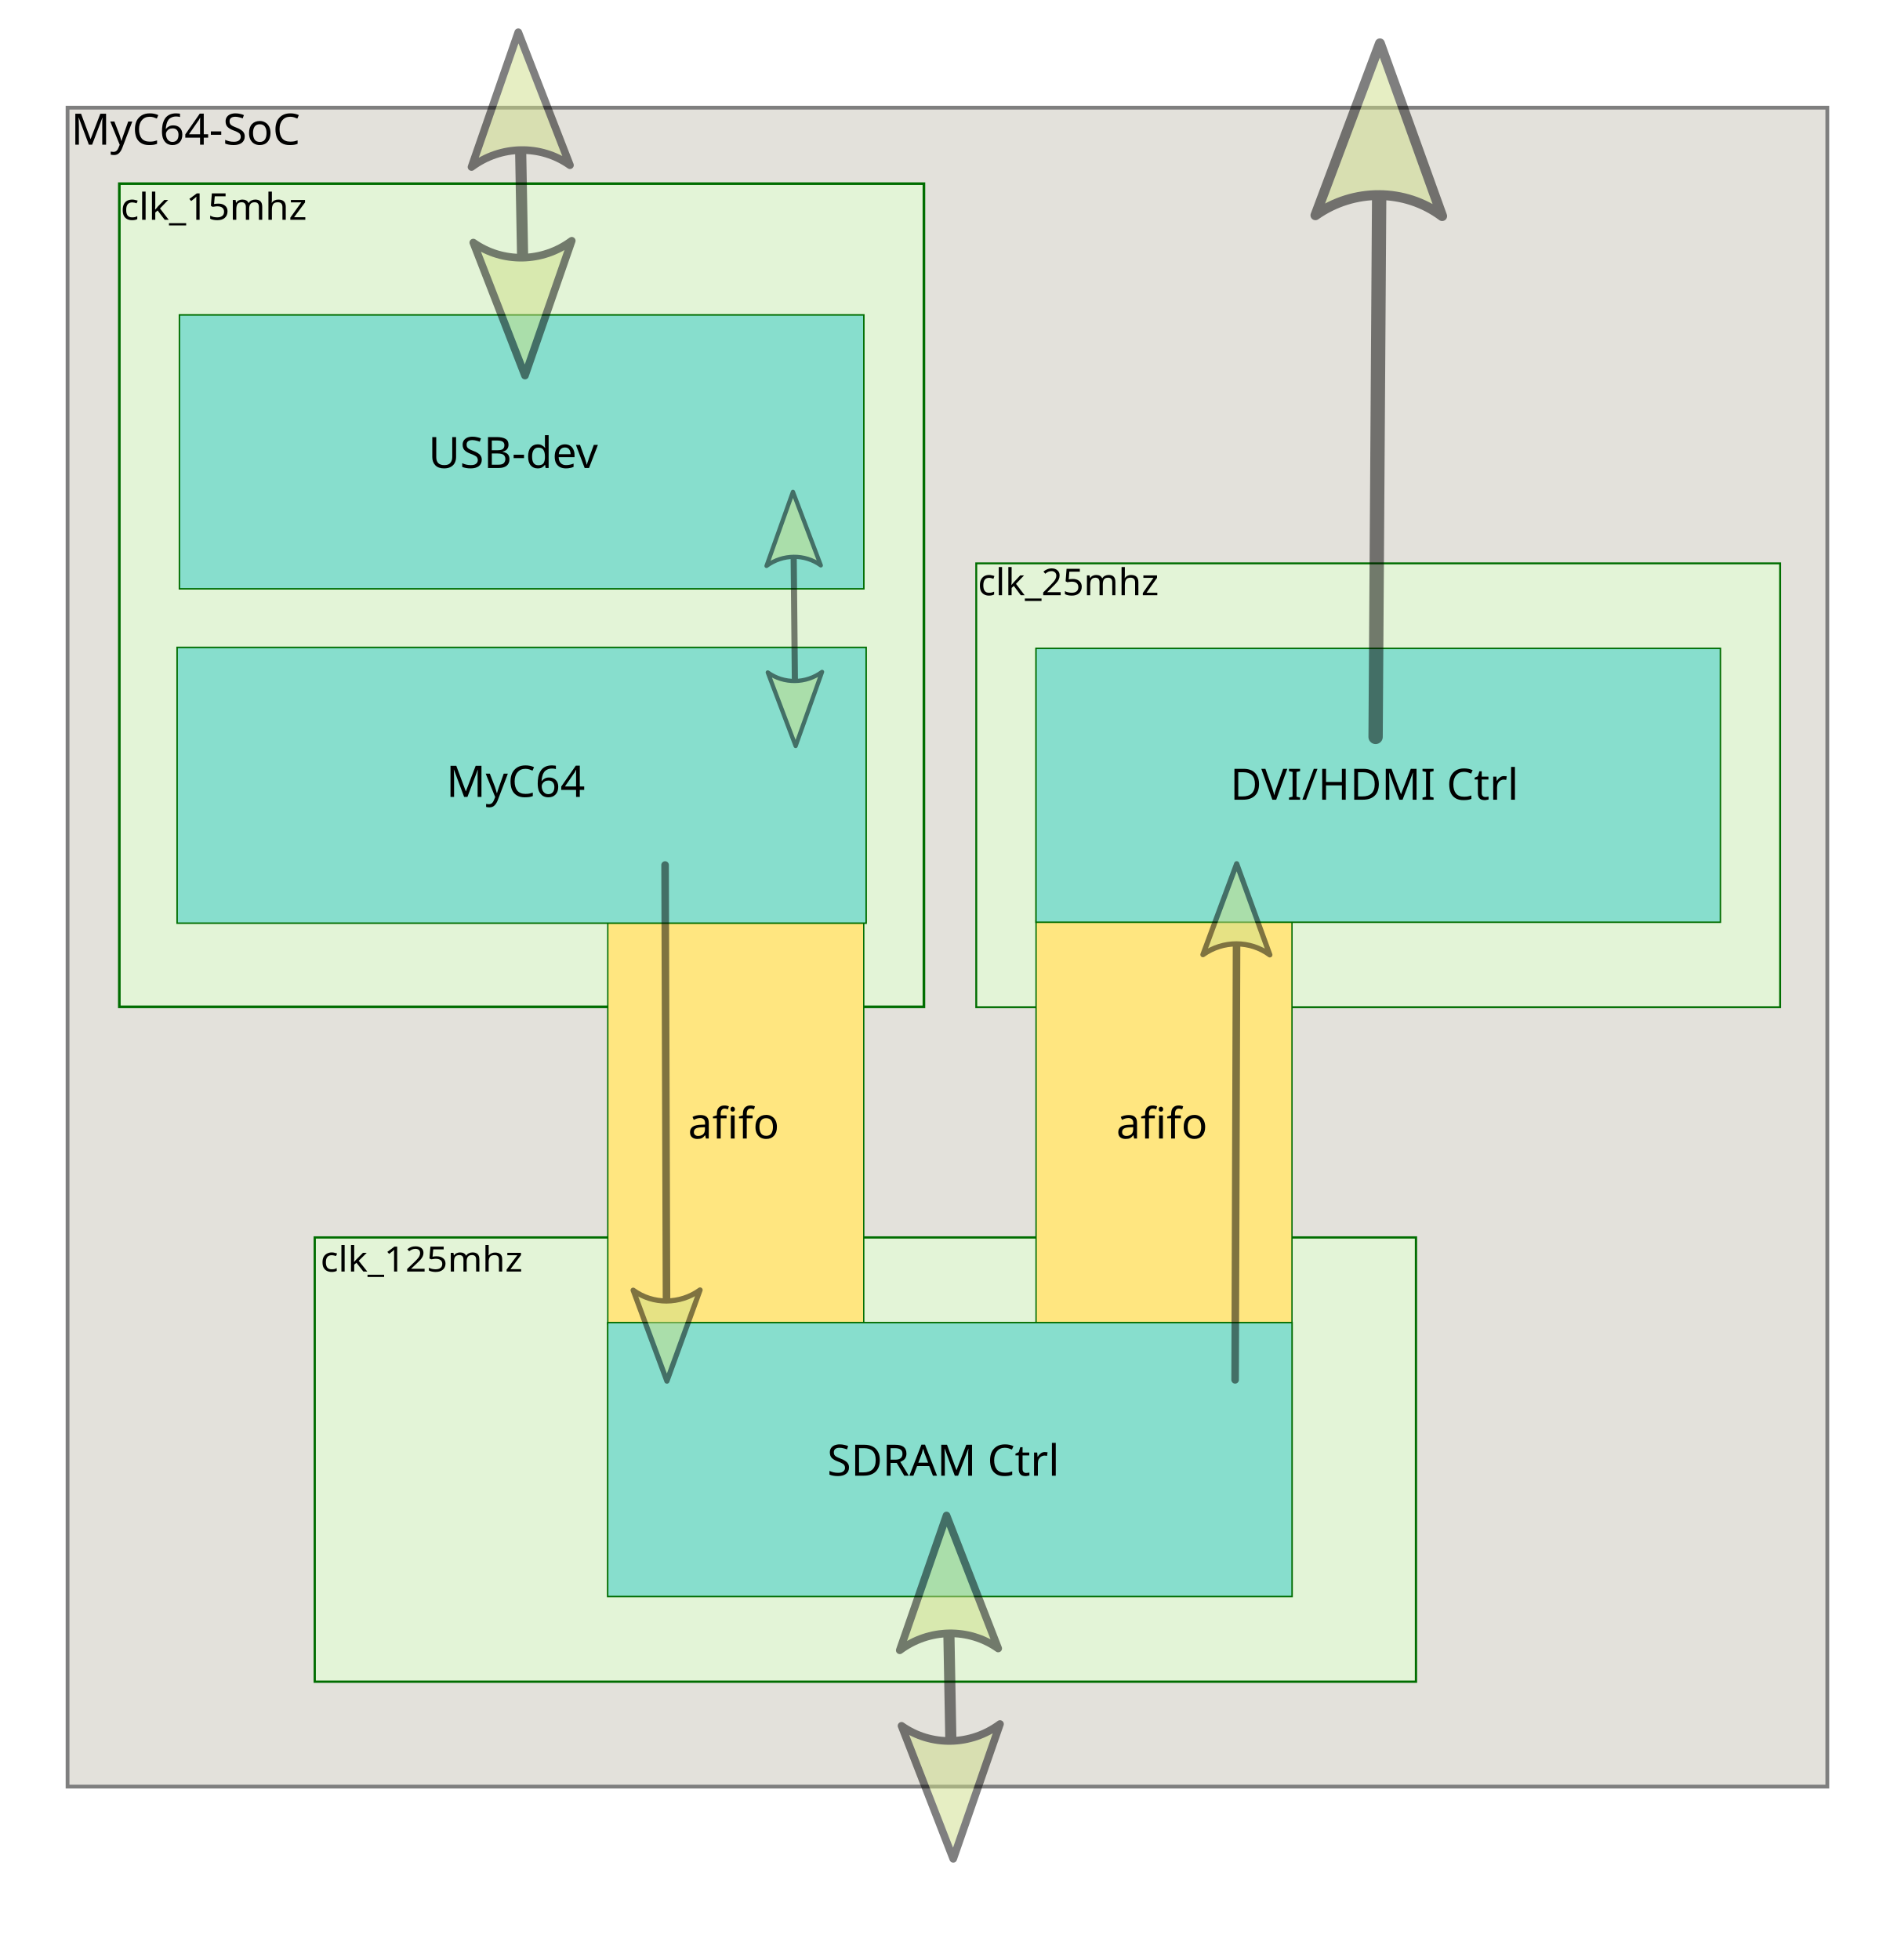
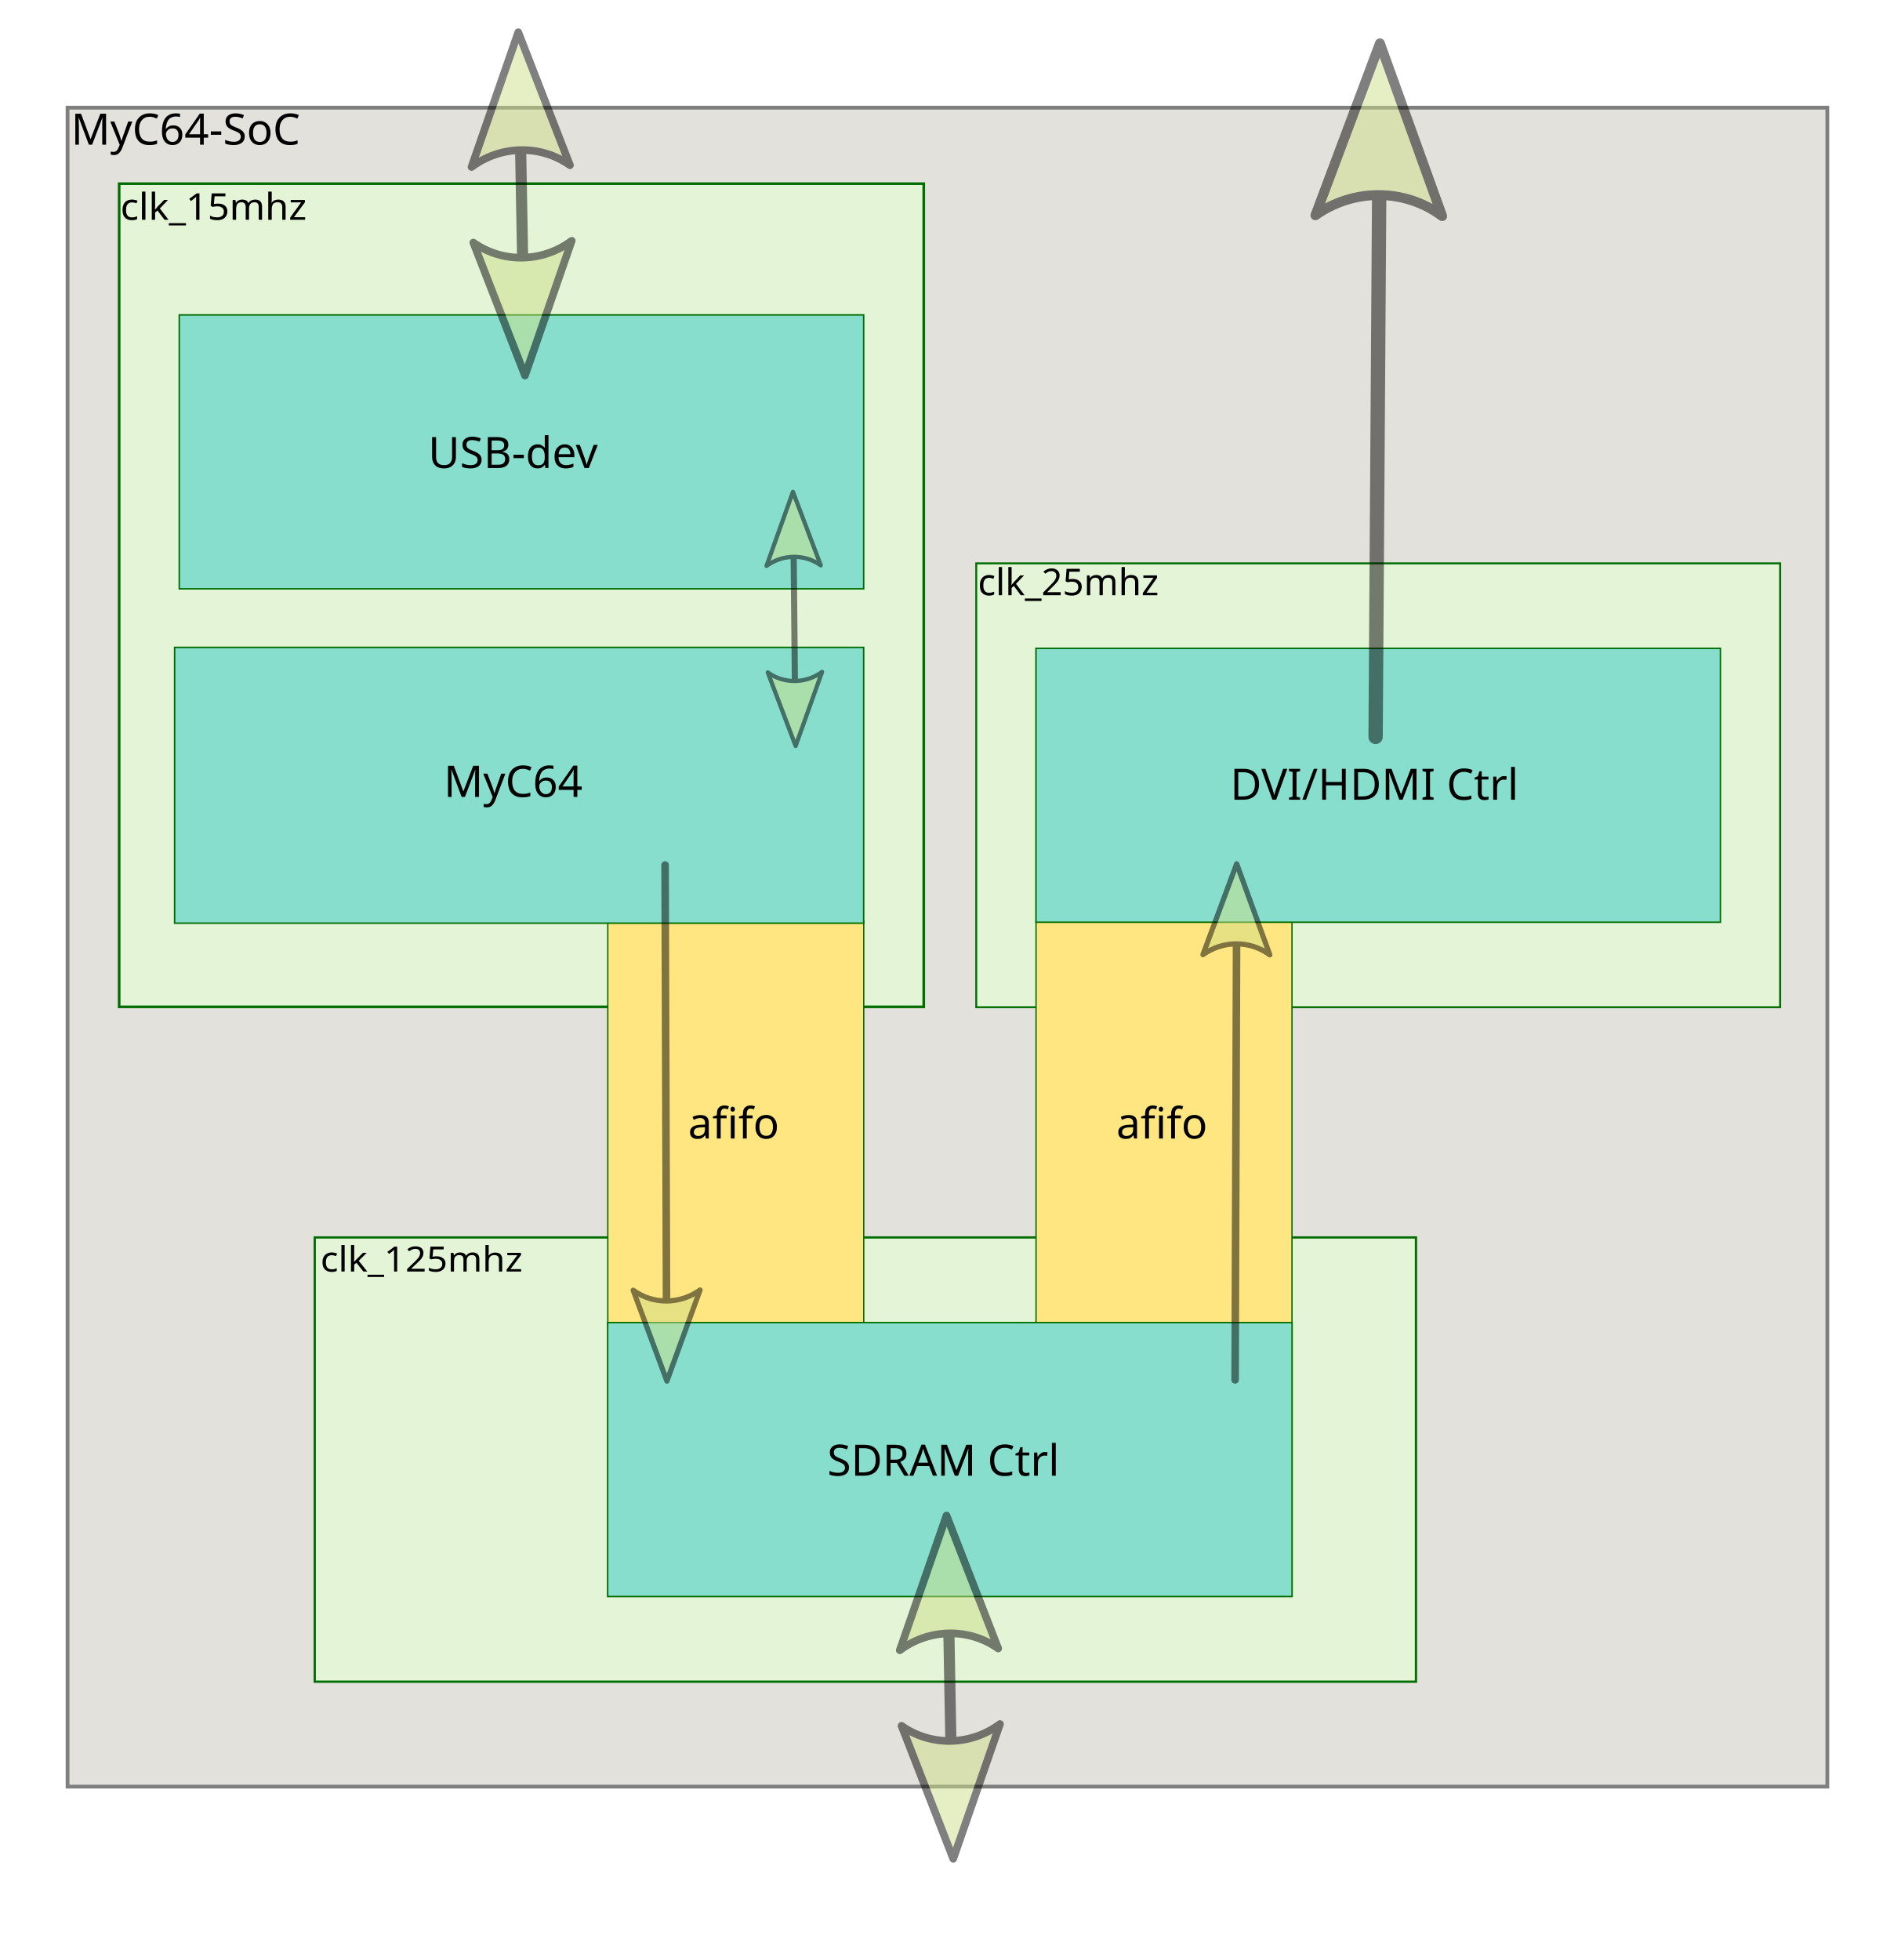
<svg xmlns="http://www.w3.org/2000/svg" xmlns:ns1="http://www.openswatchbook.org/uri/2009/osb" width="216mm" height="224mm" viewBox="0 0 216 224" version="1.1" id="svg823">
  <defs id="defs817">
    <marker orient="auto" refY="0.0" refX="0.0" id="Arrow2Lstart" style="overflow:visible">
      <path id="path1784" style="fill-rule:evenodd;stroke-width:0.625;stroke-linejoin:round;stroke:#000000;stroke-opacity:1;fill:#cdde87;fill-opacity:1" d="M 8.719,4.034 L -2.207,0.016 L 8.719,-4.002 C 6.973,-1.63 6.983,1.616 8.719,4.034 z " transform="scale(1.1) translate(1,0)" />
    </marker>
    <marker orient="auto" refY="0.0" refX="0.0" id="Arrow1Lstart" style="overflow:visible">
      <path id="path1766" d="M 0.0,0.0 L 5.0,-5.0 L -12.5,0.0 L 5.0,5.0 L 0.0,0.0 z " style="fill-rule:evenodd;stroke:#000000;stroke-width:1pt;stroke-opacity:1;fill:#cdde87;fill-opacity:1" transform="scale(0.8) translate(12.5,0)" />
    </marker>
    <linearGradient id="linearGradient2040" ns1:paint="solid">
      <stop style="stop-color:#000000;stop-opacity:1;" offset="0" id="stop2038" />
    </linearGradient>
    <marker orient="auto" refY="0.0" refX="0.0" id="Arrow2Lend" style="overflow:visible;">
      <path id="path1787" style="fill-rule:evenodd;stroke-width:0.625;stroke-linejoin:round;stroke:#000000;stroke-opacity:1;fill:#cdde87;fill-opacity:1" d="M 8.719,4.034 L -2.207,0.016 L 8.719,-4.002 C 6.973,-1.63 6.983,1.616 8.719,4.034 z " transform="scale(1.1) rotate(180) translate(1,0)" />
    </marker>
    <marker orient="auto" refY="0" refX="0" id="Arrow2Lend-8" style="overflow:visible">
      <path id="path1787-7" style="fill:#cdde87;fill-opacity:1;fill-rule:evenodd;stroke:#000000;stroke-width:0.625;stroke-linejoin:round;stroke-opacity:1" d="M 8.719,4.034 -2.207,0.016 8.719,-4.002 c -1.745,2.372 -1.735,5.617 -6e-7,8.035 z" transform="matrix(-1.1,0,0,-1.1,-1.1,0)" />
    </marker>
    <marker orient="auto" refY="0" refX="0" id="Arrow2Lend-8-2" style="overflow:visible">
      <path id="path1787-7-0" style="fill:#cdde87;fill-opacity:1;fill-rule:evenodd;stroke:#000000;stroke-width:0.625;stroke-linejoin:round;stroke-opacity:1" d="M 8.719,4.034 -2.207,0.016 8.719,-4.002 c -1.745,2.372 -1.735,5.617 -6e-7,8.035 z" transform="matrix(-1.1,0,0,-1.1,-1.1,0)" />
    </marker>
    <marker orient="auto" refY="0" refX="0" id="Arrow2Lstart-3" style="overflow:visible">
      <path id="path1784-7" style="fill:#cdde87;fill-opacity:1;fill-rule:evenodd;stroke:#000000;stroke-width:0.625;stroke-linejoin:round;stroke-opacity:1" d="M 8.719,4.034 -2.207,0.016 8.719,-4.002 c -1.745,2.372 -1.735,5.617 -6e-7,8.035 z" transform="matrix(1.1,0,0,1.1,1.1,0)" />
    </marker>
    <marker orient="auto" refY="0" refX="0" id="Arrow2Lend-8-2-5" style="overflow:visible">
      <path id="path1787-7-0-9" style="fill:#cdde87;fill-opacity:1;fill-rule:evenodd;stroke:#000000;stroke-width:0.625;stroke-linejoin:round;stroke-opacity:1" d="M 8.719,4.034 -2.207,0.016 8.719,-4.002 c -1.745,2.372 -1.735,5.617 -6e-7,8.035 z" transform="matrix(-1.1,0,0,-1.1,-1.1,0)" />
    </marker>
    <marker orient="auto" refY="0" refX="0" id="Arrow2Lstart-3-2" style="overflow:visible">
      <path id="path1784-7-8" style="fill:#cdde87;fill-opacity:1;fill-rule:evenodd;stroke:#000000;stroke-width:0.625;stroke-linejoin:round;stroke-opacity:1" d="M 8.719,4.034 -2.207,0.016 8.719,-4.002 c -1.745,2.372 -1.735,5.617 -6e-7,8.035 z" transform="matrix(1.1,0,0,1.1,1.1,0)" />
    </marker>
    <marker orient="auto" refY="0" refX="0" id="Arrow2Lend-8-2-5-9" style="overflow:visible">
      <path id="path1787-7-0-9-7" style="fill:#cdde87;fill-opacity:1;fill-rule:evenodd;stroke:#000000;stroke-width:0.625;stroke-linejoin:round;stroke-opacity:1" d="M 8.719,4.034 -2.207,0.016 8.719,-4.002 c -1.745,2.372 -1.735,5.617 -6e-7,8.035 z" transform="matrix(-1.1,0,0,-1.1,-1.1,0)" />
    </marker>
    <marker orient="auto" refY="0" refX="0" id="Arrow2Lstart-3-2-6" style="overflow:visible">
      <path id="path1784-7-8-1" style="fill:#cdde87;fill-opacity:1;fill-rule:evenodd;stroke:#000000;stroke-width:0.625;stroke-linejoin:round;stroke-opacity:1" d="M 8.719,4.034 -2.207,0.016 8.719,-4.002 c -1.745,2.372 -1.735,5.617 -6e-7,8.035 z" transform="matrix(1.1,0,0,1.1,1.1,0)" />
    </marker>
    <marker orient="auto" refY="0" refX="0" id="Arrow2Lend-8-2-5-9-2" style="overflow:visible">
      <path id="path1787-7-0-9-7-9" style="fill:#cdde87;fill-opacity:1;fill-rule:evenodd;stroke:#000000;stroke-width:0.625;stroke-linejoin:round;stroke-opacity:1" d="M 8.719,4.034 -2.207,0.016 8.719,-4.002 c -1.745,2.372 -1.735,5.617 -6e-7,8.035 z" transform="matrix(-1.1,0,0,-1.1,-1.1,0)" />
    </marker>
  </defs>
  <g id="layer4">
    <g id="g3642">
      <rect y="12.522" x="7.938" height="191.445" width="200.705" id="rect3633" style="opacity:0.5;fill:#c8c4b7;fill-opacity:1;stroke:#000000;stroke-width:0.865;stroke-linecap:round;stroke-linejoin:miter;stroke-miterlimit:4;stroke-dasharray:none;stroke-opacity:1;paint-order:stroke fill markers" />
      <text id="text3637" y="16.529" x="8.126" style="font-style:normal;font-weight:normal;font-size:4.939px;line-height:1.25;font-family:sans-serif;letter-spacing:0px;word-spacing:0px;fill:#000000;fill-opacity:1;stroke:none;stroke-width:0.265" xml:space="preserve">
        <tspan style="stroke-width:0.265" y="16.529" x="8.126" id="tspan3635">MyC64-SoC</tspan>
      </text>
    </g>
  </g>
  <g id="layer1" transform="translate(0,-73)">
    <g id="g3603" transform="translate(-167.2545,77.06426)">
      <rect y="137.488" x="203.357" height="50.511" width="125.613" id="rect1368" style="fill:#e3f4d7;fill-opacity:1;stroke:#006d00;stroke-width:0.517;stroke-linecap:round;stroke-linejoin:miter;stroke-miterlimit:4;stroke-dasharray:none;stroke-opacity:1;paint-order:stroke markers fill" />
      <text transform="scale(1.029715,0.9711427)" id="text1372" y="145.453" x="198.009" style="font-style:normal;font-weight:normal;font-size:4.112px;line-height:1.25;font-family:sans-serif;letter-spacing:0px;word-spacing:0px;fill:#000000;fill-opacity:1;stroke:none;stroke-width:0.257" xml:space="preserve">
        <tspan style="font-size:4.112px;stroke-width:0.257" y="145.453" x="198.009" id="tspan1370">clk_125mhz</tspan>
      </text>
    </g>
    <g id="g1678" transform="translate(1.326714,-2.508058)">
      <rect y="140.004" x="110.368" height="50.503" width="91.662" id="rect1368-3" style="fill:#e3f4d7;fill-opacity:1;stroke:#006d00;stroke-width:0.441;stroke-linecap:round;stroke-linejoin:miter;stroke-miterlimit:4;stroke-dasharray:none;stroke-opacity:1;paint-order:stroke markers fill" />
      <text id="text1372-5" y="143.529" x="110.442" style="font-style:normal;font-weight:normal;font-size:4.233px;line-height:1.25;font-family:sans-serif;letter-spacing:0px;word-spacing:0px;fill:#000000;fill-opacity:1;stroke:none;stroke-width:0.265" xml:space="preserve">
        <tspan id="tspan1501" style="font-size:4.233px;stroke-width:0.265" y="143.529" x="110.442">clk_25mhz</tspan>
      </text>
    </g>
-     <g id="g1760" transform="translate(0.5594088,-0.793277)">
+     <g id="g1760" transform="translate(0.5398974,-0.793277)">
      <rect y="94.934" x="13.231" height="93.778" width="91.662" id="rect1368-2" style="fill:#e3f4d7;fill-opacity:1;stroke:#006d00;stroke-width:0.601;stroke-linecap:round;stroke-linejoin:miter;stroke-miterlimit:4;stroke-dasharray:none;stroke-opacity:1;paint-order:stroke markers fill" />
      <text transform="scale(1.014357,0.9858466)" id="text1372-9" y="100.332" x="13.043" style="font-style:normal;font-weight:normal;font-size:4.294px;line-height:1.25;font-family:sans-serif;letter-spacing:0px;word-spacing:0px;fill:#000000;fill-opacity:1;stroke:none;stroke-width:0.268" xml:space="preserve">
        <tspan id="tspan1515" style="font-size:4.294px;stroke-width:0.268" y="100.332" x="13.043">clk_15mhz</tspan>
      </text>
    </g>
  </g>
  <g id="layer3" transform="translate(0,-73)">
    <g id="g1391" transform="translate(-36.66369,67.27976)">
      <rect y="111.036" x="106.211" height="45.924" width="29.104" id="rect1374" style="fill:#ffe680;fill-opacity:1;stroke:#006d00;stroke-width:0.3;stroke-linecap:round;stroke-linejoin:miter;stroke-miterlimit:4;stroke-dasharray:none;stroke-opacity:1;paint-order:stroke markers fill" />
      <text id="text1378" y="135.839" x="115.301" style="font-style:normal;font-weight:normal;font-size:4.939px;line-height:1.25;font-family:sans-serif;letter-spacing:0px;word-spacing:0px;fill:#000000;fill-opacity:1;stroke:none;stroke-width:0.265" xml:space="preserve">
        <tspan style="stroke-width:0.265" y="135.839" x="115.301" id="tspan1376">afifo</tspan>
      </text>
    </g>
    <g id="g1391-3" transform="translate(12.28423,67.27976)">
      <rect y="111.036" x="106.211" height="45.924" width="29.104" id="rect1374-6" style="fill:#ffe680;fill-opacity:1;stroke:#006d00;stroke-width:0.3;stroke-linecap:round;stroke-linejoin:miter;stroke-miterlimit:4;stroke-dasharray:none;stroke-opacity:1;paint-order:stroke markers fill" />
      <text id="text1378-7" y="135.839" x="115.301" style="font-style:normal;font-weight:normal;font-size:4.939px;line-height:1.25;font-family:sans-serif;letter-spacing:0px;word-spacing:0px;fill:#000000;fill-opacity:1;stroke:none;stroke-width:0.265" xml:space="preserve">
        <tspan style="stroke-width:0.265" y="135.839" x="115.301" id="tspan1376-5">afifo</tspan>
      </text>
    </g>
    <g id="g1597">
      <rect y="224.24" x="69.54" height="31.136" width="78.06" id="rect1417" style="fill:#87decd;fill-opacity:1;stroke:#006d00;stroke-width:0.339;stroke-linecap:round;stroke-linejoin:miter;stroke-miterlimit:4;stroke-dasharray:none;stroke-opacity:1;paint-order:stroke markers fill" />
      <text id="text1421" y="241.649" x="94.555" style="font-style:normal;font-weight:normal;font-size:4.939px;line-height:1.25;font-family:sans-serif;letter-spacing:0px;word-spacing:0px;fill:#000000;fill-opacity:1;stroke:none;stroke-width:0.265" xml:space="preserve">
        <tspan style="stroke-width:0.265" y="241.649" x="94.555" id="tspan1419">SDRAM Ctrl</tspan>
      </text>
    </g>
    <g id="g1662" transform="translate(47.3453,125.795)">
      <rect y="21.384" x="71.15" height="31.136" width="78.06" id="rect1417-7" style="fill:#87decd;fill-opacity:1;stroke:#006d00;stroke-width:0.339;stroke-linecap:round;stroke-linejoin:miter;stroke-miterlimit:4;stroke-dasharray:none;stroke-opacity:1;paint-order:stroke markers fill" />
      <text id="text1421-0" y="38.599" x="93.265" style="font-style:normal;font-weight:normal;font-size:4.939px;line-height:1.25;font-family:sans-serif;letter-spacing:0px;word-spacing:0px;fill:#000000;fill-opacity:1;stroke:none;stroke-width:0.265" xml:space="preserve">
        <tspan style="stroke-width:0.265" y="38.599" x="93.265" id="tspan1419-9">DVI/HDMI Ctrl</tspan>
      </text>
    </g>
-     <g id="g1739" transform="translate(-90.24559,93.17113)">
+     <g id="g1739" transform="translate(-90.2651,93.17113)">
      <rect y="15.904" x="110.838" height="31.136" width="78.06" id="rect1417-7-6" style="fill:#87decd;fill-opacity:1;stroke:#006d00;stroke-width:0.339;stroke-linecap:round;stroke-linejoin:miter;stroke-miterlimit:4;stroke-dasharray:none;stroke-opacity:1;paint-order:stroke markers fill" />
      <text id="text1421-0-0" y="33.313" x="139.218" style="font-style:normal;font-weight:normal;font-size:4.939px;line-height:1.25;font-family:sans-serif;letter-spacing:0px;word-spacing:0px;fill:#000000;fill-opacity:1;stroke:none;stroke-width:0.265" xml:space="preserve">
        <tspan style="stroke-width:0.265" y="33.313" x="139.218" id="tspan1419-9-6">USB-dev</tspan>
      </text>
    </g>
-     <g id="g1744" transform="matrix(1.00675,0,0,1.00675,-118.8454,70.74967)">
+     <g id="g1744" transform="matrix(1.00675,0,0,1.00675,-119.1295,70.74967)">
      <rect y="75.813" x="138.241" height="31.136" width="78.06" id="rect1417-7-6-2" style="fill:#87decd;fill-opacity:1;stroke:#006d00;stroke-width:0.339;stroke-linecap:round;stroke-linejoin:miter;stroke-miterlimit:4;stroke-dasharray:none;stroke-opacity:1;paint-order:stroke markers fill" />
      <text id="text1421-0-0-6" y="92.7" x="168.709" style="font-style:normal;font-weight:normal;font-size:4.939px;line-height:1.25;font-family:sans-serif;letter-spacing:0px;word-spacing:0px;fill:#000000;fill-opacity:1;stroke:none;stroke-width:0.265" xml:space="preserve">
        <tspan style="stroke-width:0.265" y="92.7" x="168.709" id="tspan1419-9-6-1">MyC64</tspan>
      </text>
    </g>
    <path style="opacity:0.5;fill:#cdde87;stroke:#000000;stroke-width:0.865;stroke-linecap:round;stroke-linejoin:miter;stroke-miterlimit:4;stroke-dasharray:none;stroke-opacity:1;marker-end:url(#Arrow2Lend);paint-order:stroke fill markers" d="m 141.174,230.696 0.189,-57.83" id="path1764" />
    <path style="opacity:0.5;fill:#cdde87;stroke:#000000;stroke-width:0.865;stroke-linecap:round;stroke-linejoin:miter;stroke-miterlimit:4;stroke-dasharray:none;stroke-opacity:1;marker-end:url(#Arrow2Lend-8);paint-order:stroke fill markers" d="m 76.019,171.859 0.189,57.83" id="path1764-9" />
    <path style="opacity:0.5;fill:#cdde87;stroke:#000000;stroke-width:0.702;stroke-linecap:round;stroke-linejoin:miter;stroke-miterlimit:4;stroke-dasharray:none;stroke-opacity:1;marker-start:url(#Arrow2Lstart);marker-end:url(#Arrow2Lend-8-2);paint-order:stroke fill markers" d="m 90.654,130.141 0.265,27.183" id="path1764-9-2" />
    <path style="opacity:0.5;fill:#cdde87;stroke:#000000;stroke-width:1.273;stroke-linecap:round;stroke-linejoin:miter;stroke-miterlimit:4;stroke-dasharray:none;stroke-opacity:1;marker-start:url(#Arrow2Lstart-3);marker-end:url(#Arrow2Lend-8-2-5);paint-order:stroke fill markers" d="m 59.292,78.375 0.66,35.853" id="path1764-9-2-2" />
    <path style="opacity:0.5;fill:#cdde87;stroke:#000000;stroke-width:1.273;stroke-linecap:round;stroke-linejoin:miter;stroke-miterlimit:4;stroke-dasharray:none;stroke-opacity:1;marker-start:url(#Arrow2Lstart-3-2);marker-end:url(#Arrow2Lend-8-2-5-9);paint-order:stroke fill markers" d="m 108.24,247.891 0.66,35.853" id="path1764-9-2-2-3" />
    <path style="opacity:0.5;fill:#cdde87;stroke:#000000;stroke-width:1.639;stroke-linecap:round;stroke-linejoin:miter;stroke-miterlimit:4;stroke-dasharray:none;stroke-opacity:1;marker-end:url(#Arrow2Lend-8-2-5-9-2);paint-order:stroke fill markers" d="M 157.23,157.217 157.739,80.128" id="path1764-9-2-2-3-3" />
  </g>
</svg>
